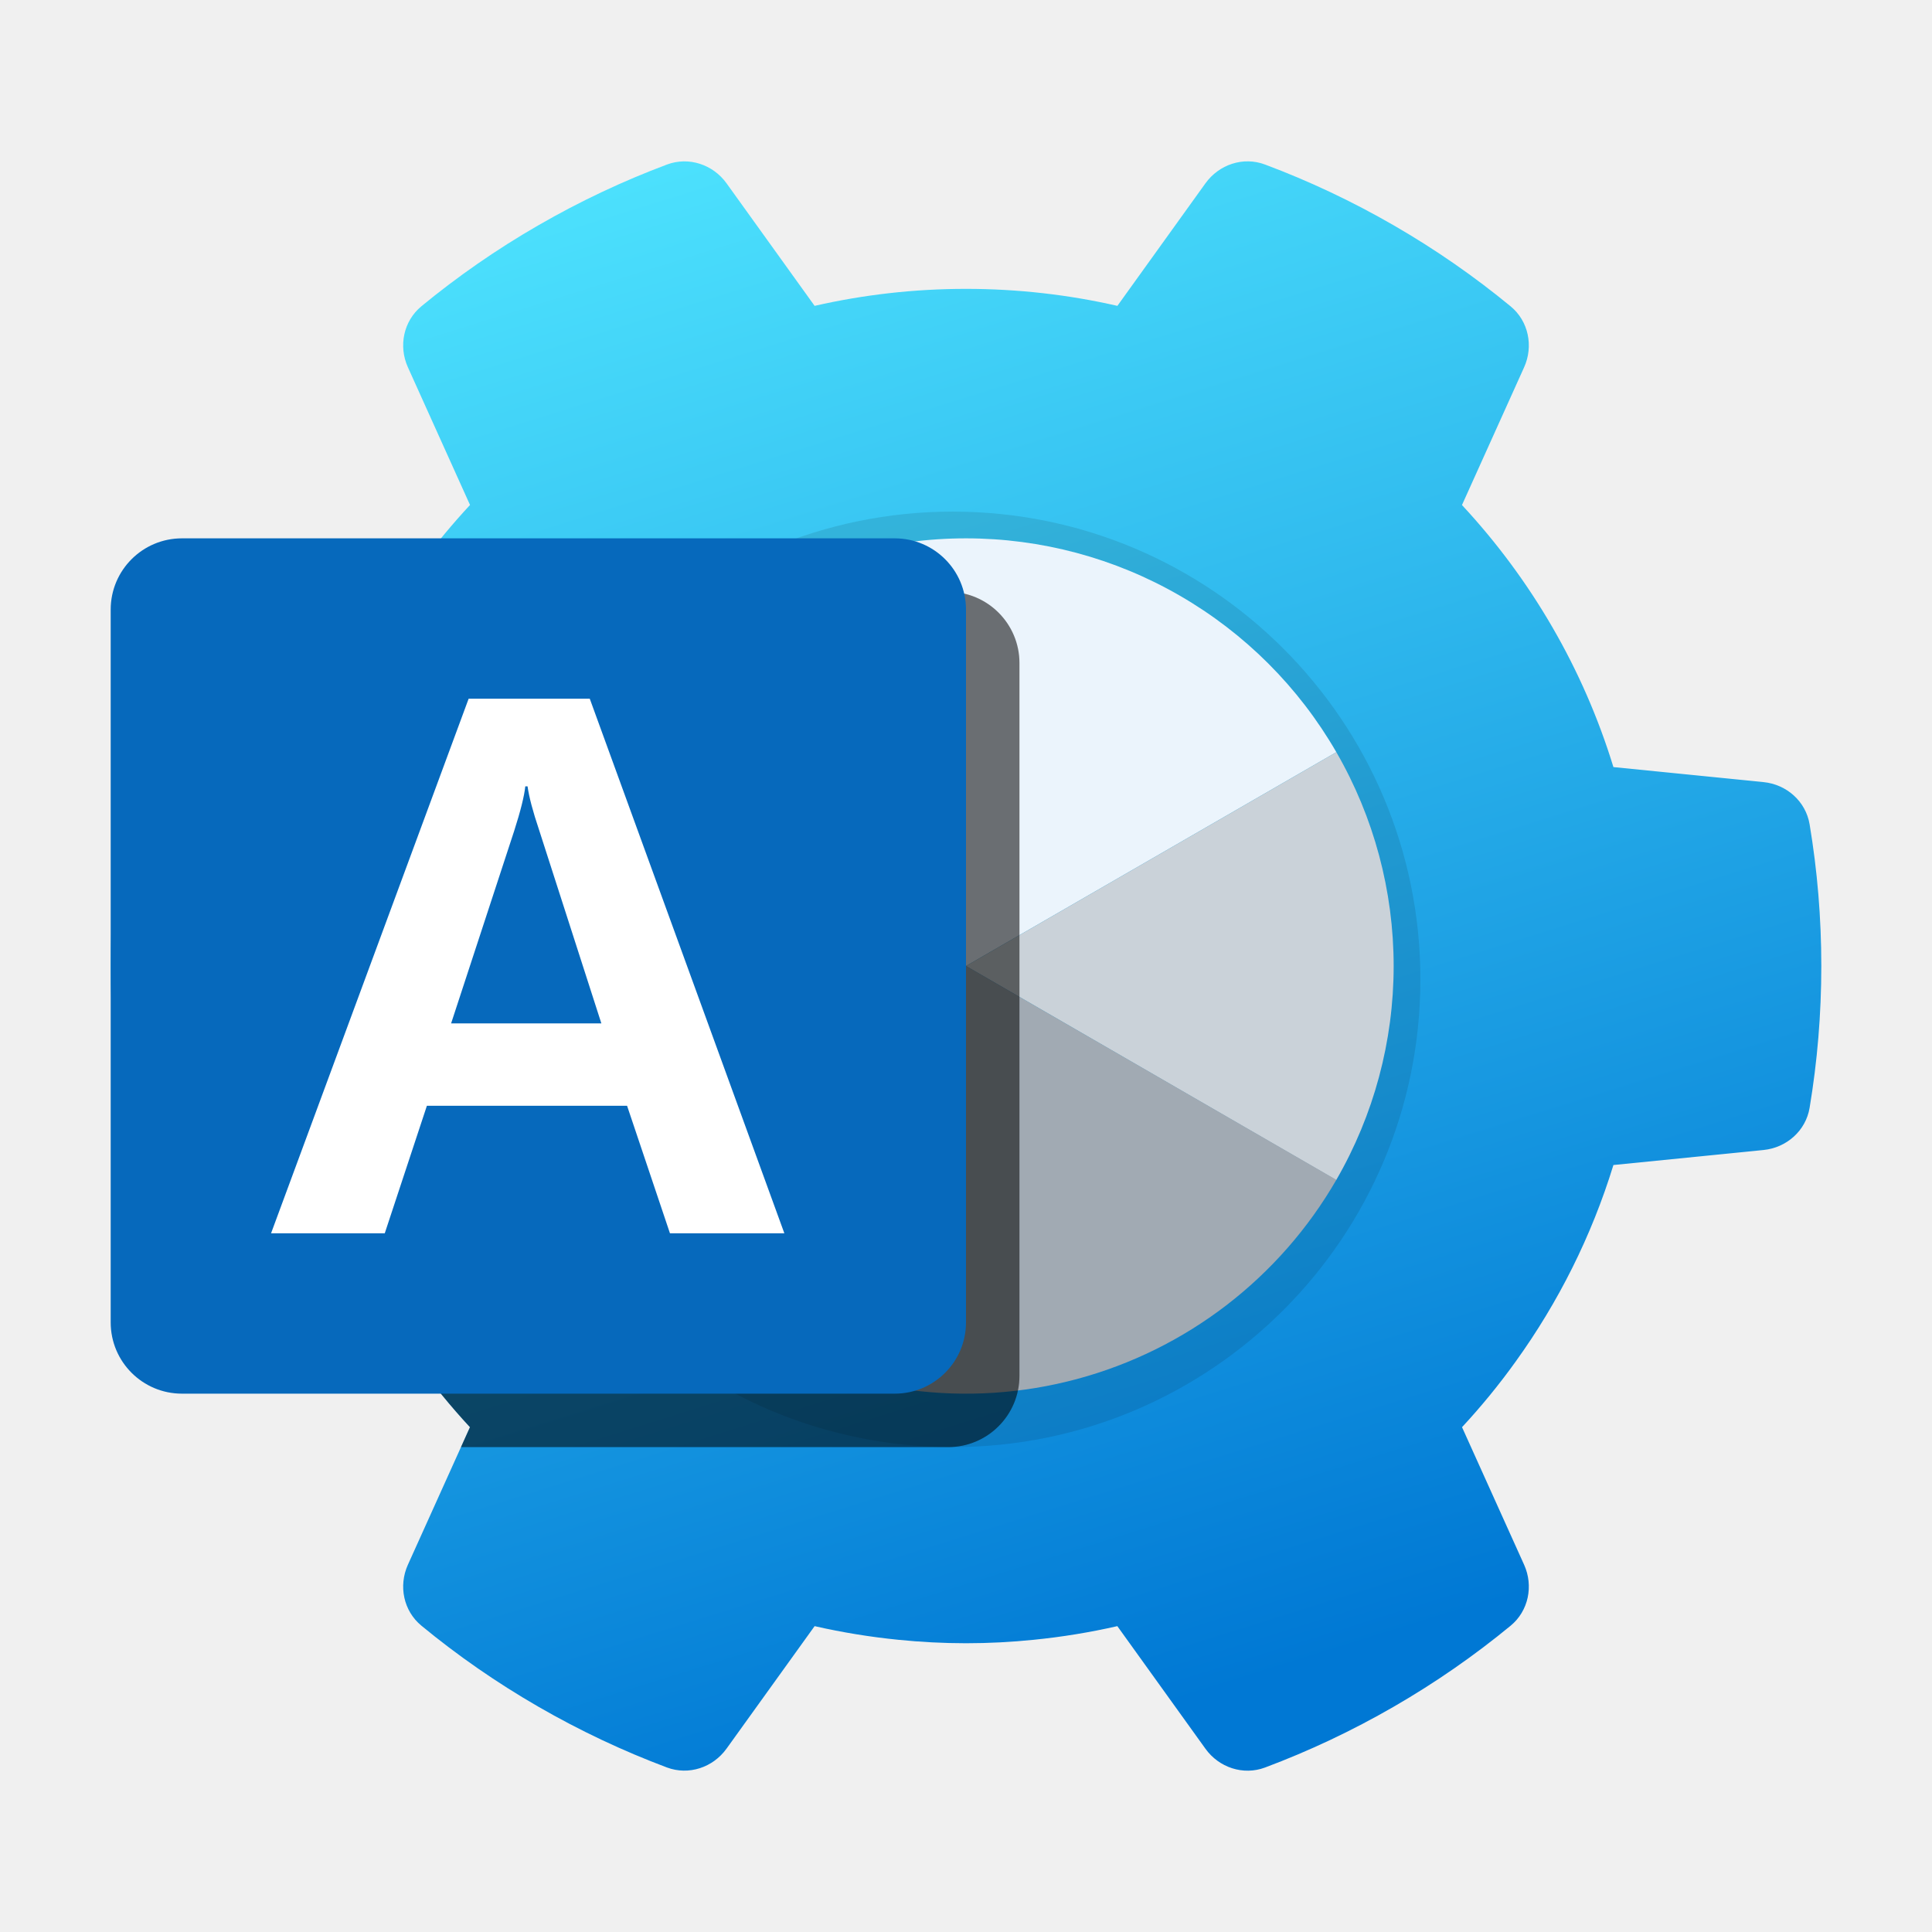
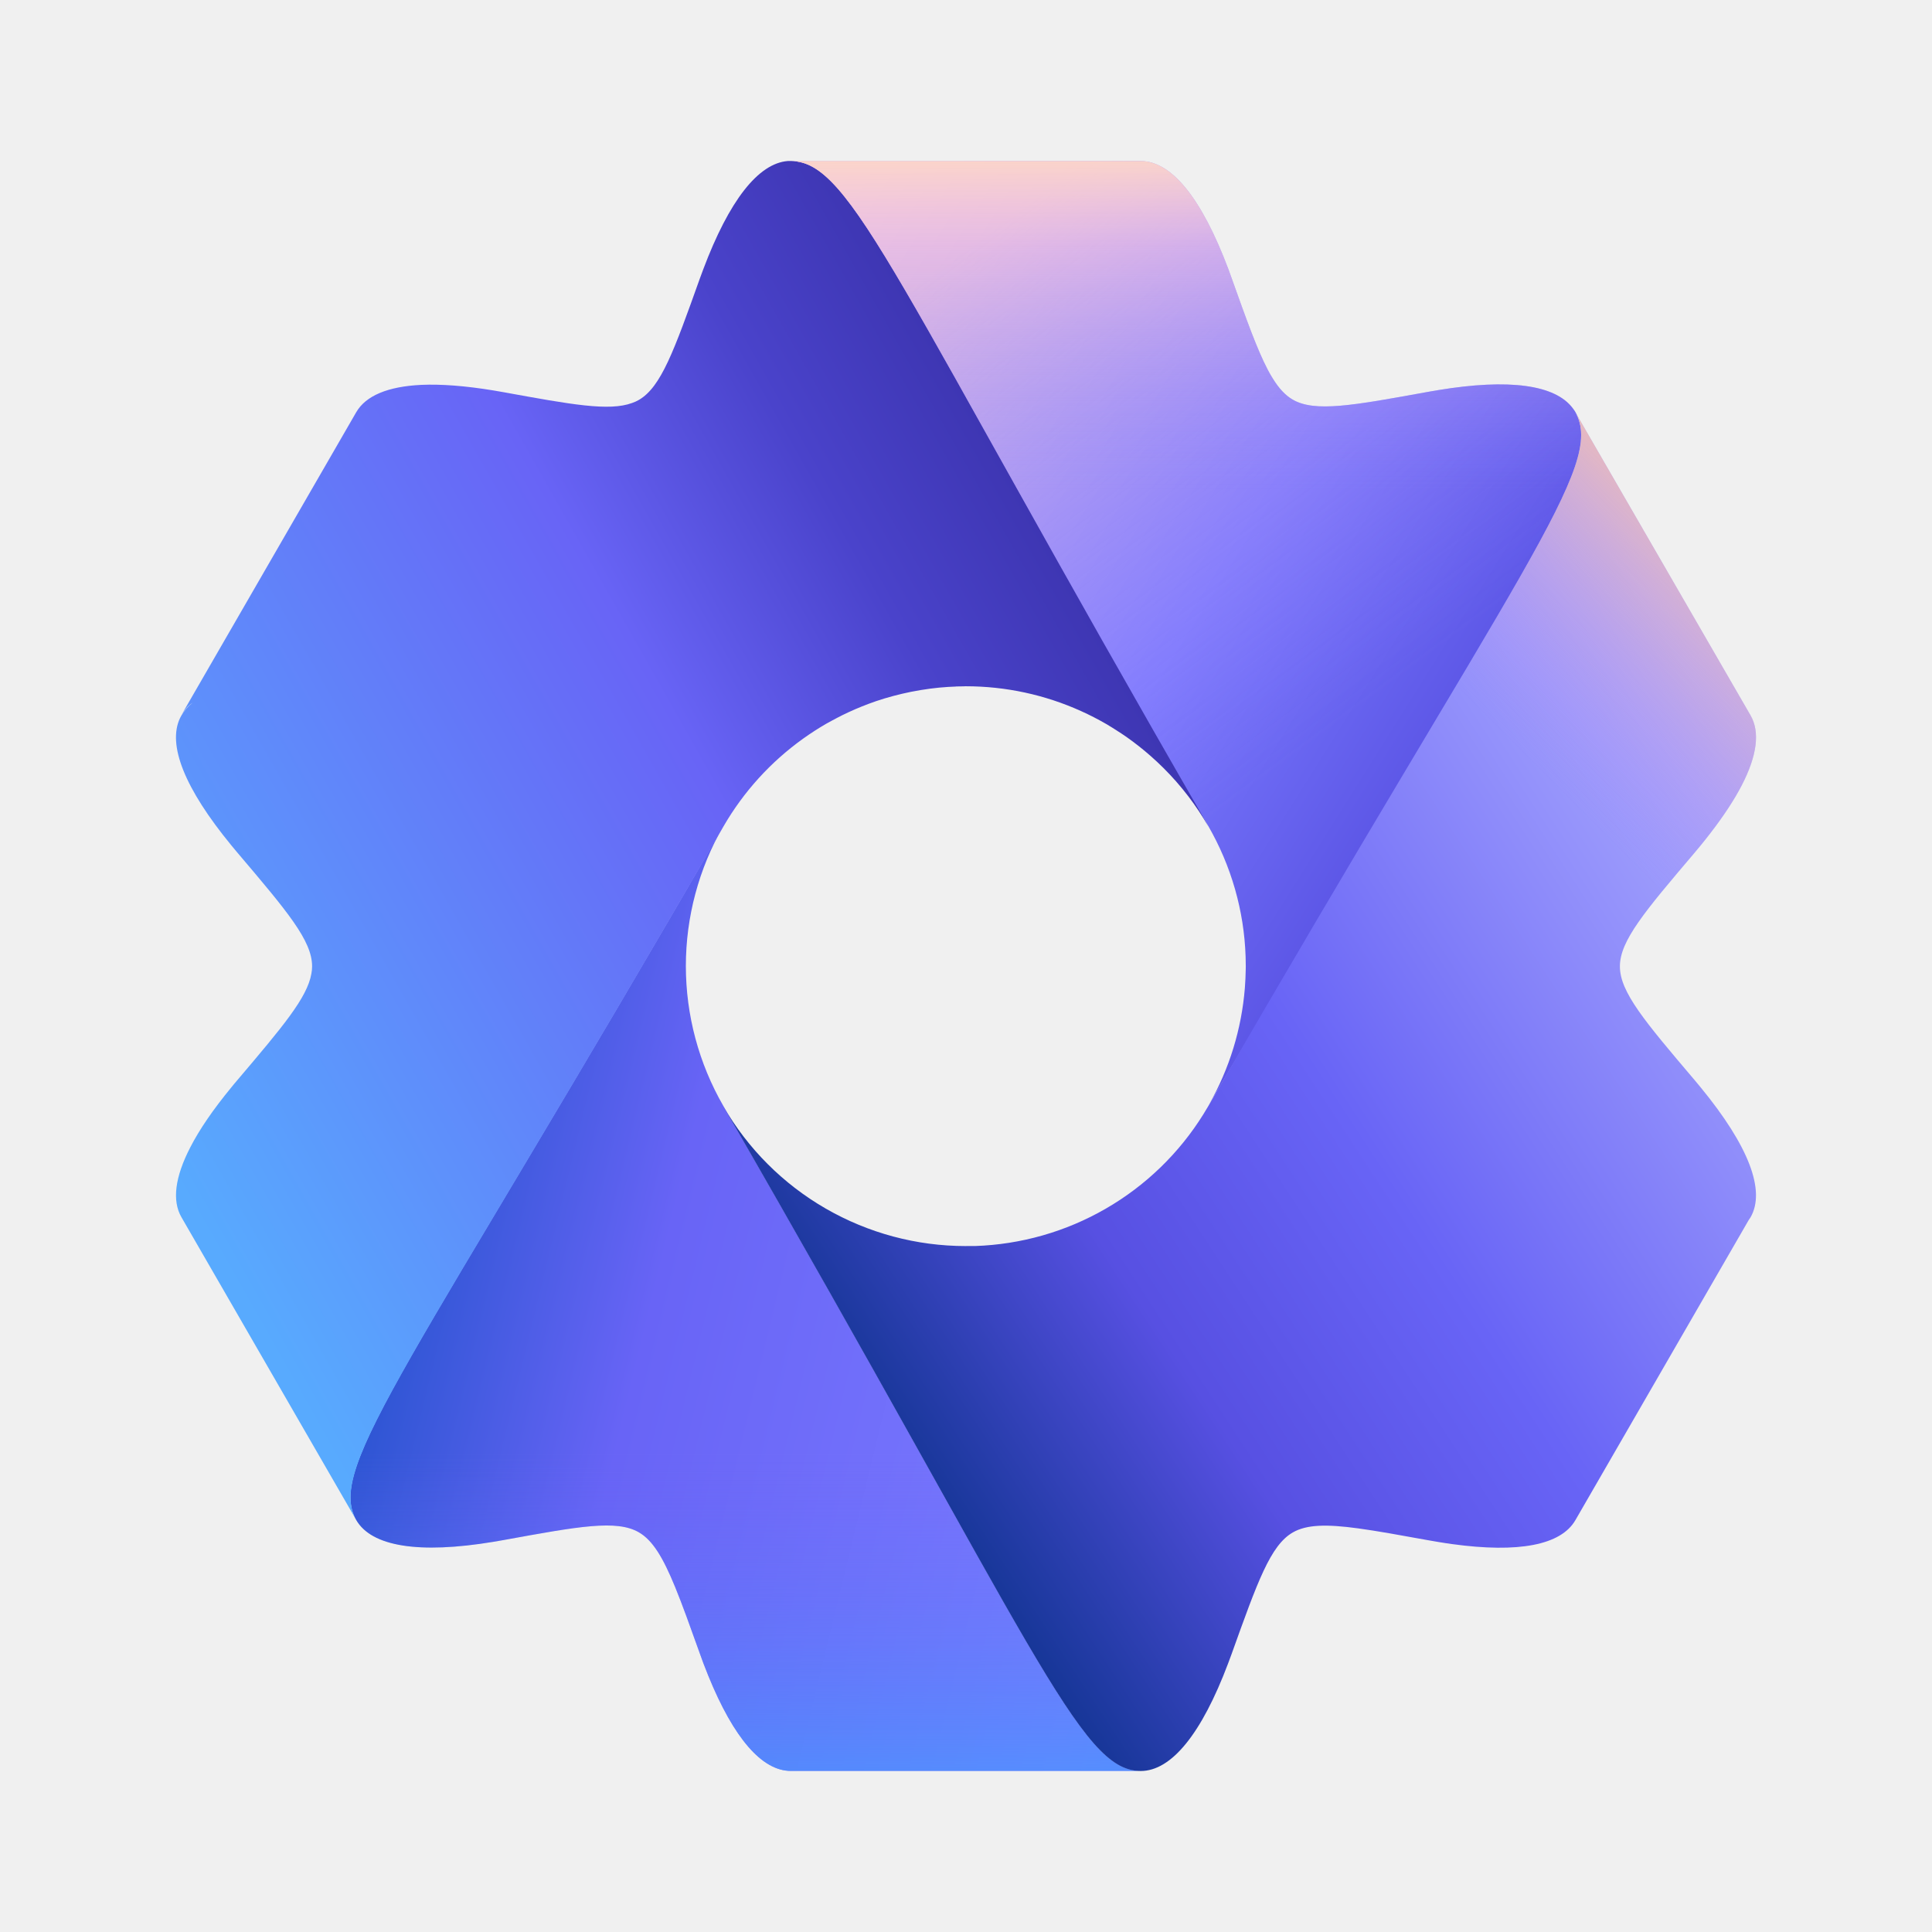
- <svg xmlns="http://www.w3.org/2000/svg" height="96" width="96" viewBox="0 0 96 96" fill="none" version="1.1" id="svg27">
-   <g id="g321" transform="matrix(2.65625,0,0,2.65625,5.5,5.500017)">
-     <path d="M 13.168,3.651 C 14.079,3.443 15.027,3.333 16,3.333 c 0.973,0 1.921,0.11 2.832,0.318 L 20.479,1.359 C 20.733,1.006 21.186,0.854 21.593,1.007 22.413,1.314 23.217,1.692 24,2.144 c 0.783,0.452 1.513,0.96 2.188,1.516 0.335,0.276 0.431,0.745 0.252,1.141 l -1.162,2.576 c 0.646,0.695 1.216,1.463 1.694,2.29 0.473,0.817 0.857,1.692 1.139,2.612 l 2.808,0.281 c 0.432,0.043 0.79,0.36 0.862,0.789 C 31.925,14.21 32,15.096 32,16 c 0,0.904 -0.075,1.79 -0.219,2.653 -0.071,0.428 -0.43,0.746 -0.862,0.789 l -2.808,0.281 c -0.409,1.331 -1.031,2.569 -1.826,3.673 -0.312,0.436 -0.649,0.846 -1.006,1.231 l 1.161,2.573 c 0.179,0.396 0.083,0.865 -0.252,1.141 -0.675,0.556 -1.405,1.064 -2.188,1.516 -0.783,0.452 -1.587,0.83 -2.407,1.137 -0.407,0.152 -0.861,7e-4 -1.114,-0.352 L 18.831,28.349 c -0.51,0.116 -1.031,0.202 -1.562,0.255 -0.421,0.043 -0.845,0.065 -1.27,0.065 -0.424,-4e-4 -0.848,-0.022 -1.268,-0.065 -0.531,-0.053 -1.053,-0.139 -1.563,-0.255 l -1.648,2.292 c -0.254,0.353 -0.707,0.504 -1.114,0.352 C 9.588,30.686 8.783,30.308 8,29.856 7.217,29.404 6.487,28.897 5.812,28.34 5.477,28.064 5.381,27.596 5.56,27.2 l 1.161,-2.573 C 6.365,24.243 6.03,23.834 5.718,23.4 4.921,22.294 4.298,21.055 3.889,19.722 L 1.081,19.441 C 0.648,19.398 0.29,19.081 0.219,18.653 0.075,17.79 0,16.904 0,16 0,15.096 0.075,14.21 0.219,13.347 0.29,12.919 0.648,12.602 1.081,12.559 L 3.889,12.278 C 4.457,10.428 5.437,8.758 6.722,7.376 L 5.56,4.8 C 5.381,4.404 5.477,3.936 5.812,3.659 6.487,3.103 7.217,2.595 8,2.144 8.783,1.692 9.588,1.314 10.407,1.007 c 0.407,-0.152 0.86,-7.1e-4 1.114,0.352 z" fill="url(#paint0_linear_20_275)" id="path2" style="fill:url(#paint0_linear_20_275)" />
-     <circle cx="15.75" cy="16.25" r="8.75" fill="#000000" fill-opacity="0.1" id="circle4" />
-     <path d="M 22.928,12 C 22.226,10.784 21.216,9.774 19.999,9.072 18.783,8.369 17.403,8 15.999,8 14.594,8 13.215,8.37 11.998,9.073 10.782,9.775 9.772,10.786 9.071,12.002 L 16,16 Z" fill="#ebf4fc" id="path6" />
-     <path d="m 22.928,12 c 0.703,1.217 1.072,2.598 1.072,4.003 -6e-4,1.405 -0.371,2.786 -1.075,4.002 L 16,16 Z" fill="#cad2d9" id="path8" />
-     <path d="m 22.928,20 c -0.525,0.91 -1.225,1.707 -2.058,2.347 -0.834,0.64 -1.785,1.109 -2.8,1.381 -1.015,0.272 -2.073,0.341 -3.115,0.204 C 13.914,23.794 12.91,23.453 12,22.928 11.09,22.403 10.293,21.704 9.653,20.87 9.014,20.037 8.544,19.085 8.273,18.071 8.001,17.056 7.931,15.997 8.068,14.956 8.206,13.914 8.547,12.91 9.072,12 Z" fill="#a1aab3" id="path10" />
-     <path opacity="0.5" d="M 6.553,25 6.721,24.627 C 6.365,24.243 6.03,23.834 5.718,23.4 5.46,23.042 5.22,22.67 5,22.285 V 10.333 C 5,9.597 5.597,9 6.333,9 h 9.334 C 16.403,9 17,9.597 17,10.333 V 23.667 C 17,24.403 16.403,25 15.667,25 Z" fill="#000000" id="path12" />
-     <path opacity="0.1" d="M 6.553,25 6.721,24.627 C 6.365,24.243 6.03,23.834 5.718,23.4 5.46,23.042 5.22,22.67 5,22.285 V 10.333 C 5,9.597 5.597,9 6.333,9 h 9.334 C 16.403,9 17,9.597 17,10.333 V 23.667 C 17,24.403 16.403,25 15.667,25 Z" fill="#000000" id="path14" />
-     <rect y="8" width="16" height="16" rx="1.333" fill="#0669bc" id="rect16" x="0" />
-     <path d="M 6.696,11 H 8.962 L 12.602,21 H 10.462 L 9.66,18.615 H 5.915 L 5.127,21 H 3 Z M 9.179,17.074 8.014,13.455 C 7.898,13.111 7.826,12.839 7.798,12.639 H 7.756 C 7.737,12.82 7.668,13.099 7.547,13.476 L 6.368,17.074 Z" fill="#ffffff" id="path18" />
+ <svg xmlns="http://www.w3.org/2000/svg" width="96" height="96" viewBox="0 0 24 24" fill="none" version="1.1" id="svg31">
+   <g clip-path="url(#clip0_4966_1780)" id="g8">
+     <path d="m 9.824,21.999 c -0.358,0 -0.709,-0.406 -1.024,-1.179 C 8.779,20.768 8.758,20.715 8.737,20.66 8.723,20.622 8.709,20.583 8.695,20.544 8.574,20.206 8.476,19.932 8.386,19.713 8.236,19.348 8.109,19.135 7.936,19.035 7.659,18.875 7.19,18.961 6.251,19.132 6.209,19.139 6.169,19.147 6.129,19.153 5.204,19.306 4.616,19.212 4.425,18.882 4.046,18.223 5.104,16.984 8.986,10.261 c -0.305,0.529 -0.466,1.129 -0.466,1.739 3e-5,0.61 0.161,1.21 0.466,1.739 3.883,6.725 4.425,8.26 5.185,8.26 z" fill="url(#paint0_linear_4966_1780)" id="path1" style="fill:url(#paint0_linear_4966_1780)" />
+     <path d="m 9.824,21.999 c -0.358,0 -0.709,-0.406 -1.024,-1.179 C 8.779,20.768 8.758,20.715 8.737,20.66 8.723,20.622 8.709,20.583 8.695,20.544 8.574,20.206 8.476,19.932 8.386,19.713 8.236,19.348 8.109,19.135 7.936,19.035 7.659,18.875 7.19,18.961 6.251,19.132 6.209,19.139 6.169,19.147 6.129,19.153 5.204,19.306 4.616,19.212 4.425,18.882 4.046,18.223 5.104,16.984 8.986,10.261 c -0.305,0.529 -0.466,1.129 -0.466,1.739 3e-5,0.61 0.161,1.21 0.466,1.739 3.883,6.725 4.425,8.26 5.185,8.26 z" fill="url(#paint1_linear_4966_1780)" fill-opacity="0.7" id="path2" style="fill:url(#paint1_linear_4966_1780)" />
+     <path d="M 9.824,2 C 10.584,2.001 11.5,3.5 15.009,10.264 14.935,10.136 14.853,10.012 14.764,9.895 14.715,9.83 14.663,9.768 14.609,9.706 14.51,9.594 14.404,9.488 14.291,9.389 14.197,9.306 14.097,9.228 13.994,9.155 13.952,9.126 13.91,9.098 13.867,9.071 13.847,9.058 13.827,9.046 13.807,9.033 13.784,9.019 13.761,9.005 13.737,8.991 13.638,8.934 13.537,8.882 13.433,8.835 12.983,8.631 12.494,8.525 11.997,8.525 c -0.044,0 -0.088,6.3e-4 -0.132,8.2e-4 0.045,2e-5 0.09,4e-4 0.135,4e-4 -0.148,10e-6 -0.296,0.009 -0.442,0.028 C 11.478,8.565 11.397,8.578 11.317,8.594 11.17,8.624 11.025,8.662 10.883,8.71 10.764,8.751 10.647,8.798 10.533,8.851 10.486,8.873 10.441,8.895 10.396,8.919 10.375,8.93 10.354,8.941 10.334,8.952 10.309,8.965 10.285,8.978 10.261,8.992 10.163,9.049 10.067,9.111 9.975,9.177 9.573,9.465 9.237,9.835 8.988,10.265 5.121,16.964 4.056,18.217 4.423,18.878 L 2.254,15.121 C 2.135,14.915 2.174,14.62 2.364,14.252 2.478,14.03 2.648,13.782 2.871,13.511 2.896,13.479 2.923,13.448 2.95,13.416 3.51,12.756 3.816,12.395 3.868,12.096 3.874,12.065 3.877,12.034 3.877,12.004 3.877,11.685 3.568,11.321 2.95,10.593 2.923,10.561 2.896,10.529 2.871,10.498 2.295,9.796 2.077,9.253 2.237,8.919 L 2.254,8.887 C 2.289,8.827 2.334,8.775 2.393,8.73 2.337,8.767 2.293,8.816 2.256,8.878 L 4.425,5.121 C 4.544,4.915 4.819,4.801 5.233,4.781 5.482,4.77 5.781,4.793 6.128,4.85 6.168,4.856 6.209,4.863 6.25,4.871 7.101,5.026 7.567,5.111 7.852,5.006 7.882,4.996 7.91,4.983 7.936,4.968 8.212,4.808 8.373,4.358 8.694,3.459 8.709,3.42 8.723,3.381 8.737,3.343 9.057,2.493 9.419,2.028 9.788,2 Z" fill="url(#paint2_linear_4966_1780)" id="path3" style="fill:url(#paint2_linear_4966_1780)" />
+     <path d="M 19.569,5.117 C 19.949,5.775 19,7 15.021,13.717 c 0.252,-0.443 0.402,-0.936 0.443,-1.442 0.006,-0.079 0.01,-0.159 0.011,-0.238 10e-5,-0.012 5e-4,-0.025 5e-4,-0.037 l -10e-5,-0.002 -0.002,-0.114 C 15.455,11.314 15.295,10.756 15.009,10.26 15.005,10.252 15,10.244 14.995,10.236 11.125,3.532 10.584,2.001 9.824,2.001 L 14.171,2.001 c 0.382,1e-5 0.756,0.462 1.087,1.339 0.014,0.038 0.028,0.077 0.042,0.116 0.185,0.518 0.317,0.886 0.448,1.136 0.021,0.041 0.043,0.078 0.065,0.113 0.076,0.122 0.154,0.206 0.245,0.259 0.277,0.16 0.746,0.074 1.686,-0.097 0.041,-0.007 0.082,-0.015 0.122,-0.021 0.88,-0.145 1.454,-0.067 1.672,0.226 0.011,0.015 0.022,0.029 0.031,0.045 z" fill="url(#paint3_linear_4966_1780)" id="path4" style="fill:url(#paint3_linear_4966_1780)" />
+     <path d="M 19.569,5.117 C 19.949,5.775 19,7 15.021,13.717 c 0.252,-0.443 0.402,-0.936 0.443,-1.442 0.006,-0.079 0.01,-0.159 0.011,-0.238 10e-5,-0.012 5e-4,-0.025 5e-4,-0.037 l -10e-5,-0.002 -0.002,-0.114 C 15.455,11.314 15.295,10.756 15.009,10.26 15.005,10.252 15,10.244 14.995,10.236 11.125,3.532 10.584,2.001 9.824,2.001 L 14.171,2.001 c 0.382,1e-5 0.756,0.462 1.087,1.339 0.014,0.038 0.028,0.077 0.042,0.116 0.185,0.518 0.317,0.886 0.448,1.136 0.021,0.041 0.043,0.078 0.065,0.113 0.076,0.122 0.154,0.206 0.245,0.259 0.277,0.16 0.746,0.074 1.686,-0.097 0.041,-0.007 0.082,-0.015 0.122,-0.021 0.88,-0.145 1.454,-0.067 1.672,0.226 0.011,0.015 0.022,0.029 0.031,0.045 z" fill="url(#paint4_linear_4966_1780)" fill-opacity="0.5" id="path5" style="fill:url(#paint4_linear_4966_1780)" />
+     <path d="M 19.569,5.117 C 19.949,5.775 19,7 15.021,13.717 c 0.252,-0.443 0.402,-0.936 0.443,-1.442 0.006,-0.079 0.01,-0.159 0.011,-0.238 10e-5,-0.012 5e-4,-0.025 5e-4,-0.037 l -10e-5,-0.002 -0.002,-0.114 C 15.455,11.314 15.295,10.756 15.009,10.26 15.005,10.252 15,10.244 14.995,10.236 11.125,3.532 10.584,2.001 9.824,2.001 L 14.171,2.001 c 0.382,1e-5 0.756,0.462 1.087,1.339 0.014,0.038 0.028,0.077 0.042,0.116 0.185,0.518 0.317,0.886 0.448,1.136 0.021,0.041 0.043,0.078 0.065,0.113 0.076,0.122 0.154,0.206 0.245,0.259 0.277,0.16 0.746,0.074 1.686,-0.097 0.041,-0.007 0.082,-0.015 0.122,-0.021 0.88,-0.145 1.454,-0.067 1.672,0.226 0.011,0.015 0.022,0.029 0.031,0.045 z" fill="url(#paint5_linear_4966_1780)" id="path6" style="fill:url(#paint5_linear_4966_1780)" />
+     <path d="m 21.746,8.887 c 0.119,0.206 0.081,0.501 -0.11,0.87 -0.093,0.179 -0.222,0.376 -0.386,0.589 -0.038,0.05 -0.079,0.101 -0.121,0.153 -0.026,0.031 -0.052,0.063 -0.079,0.095 -0.618,0.728 -0.927,1.092 -0.927,1.411 0,0.319 0.309,0.683 0.927,1.411 0.027,0.032 0.054,0.064 0.079,0.095 0.595,0.725 0.807,1.28 0.617,1.611 -0.007,0.012 -0.015,0.023 -0.023,0.034 L 19.57,18.884 c -0.179,0.31 -0.706,0.411 -1.533,0.297 -0.055,-0.008 -0.112,-0.016 -0.17,-0.026 -0.04,-0.007 -0.081,-0.014 -0.122,-0.021 -0.353,-0.064 -0.639,-0.116 -0.874,-0.148 -0.391,-0.053 -0.639,-0.049 -0.812,0.051 -0.277,0.16 -0.437,0.61 -0.759,1.508 -0.014,0.039 -0.028,0.078 -0.043,0.116 -0.33,0.877 -0.705,1.339 -1.087,1.339 -0.76,-9e-4 -1.304,-1.536 -5.186,-8.26 0.305,0.529 0.744,0.968 1.273,1.273 0.529,0.305 1.128,0.466 1.739,0.466 0.004,0 0.008,-4e-4 0.011,-4e-4 h 0.105 c 0.571,-0.019 1.129,-0.178 1.624,-0.464 0.496,-0.286 0.913,-0.69 1.214,-1.175 l 0.059,-0.098 c 3.882,-6.725 4.941,-7.962 4.56,-8.621 z" fill="url(#paint6_linear_4966_1780)" id="path7" style="fill:url(#paint6_linear_4966_1780)" />
+     <path d="m 21.746,8.887 c 0.119,0.206 0.081,0.501 -0.11,0.87 -0.093,0.179 -0.222,0.376 -0.386,0.589 -0.038,0.05 -0.079,0.101 -0.121,0.153 -0.026,0.031 -0.052,0.063 -0.079,0.095 -0.618,0.728 -0.927,1.092 -0.927,1.411 0,0.319 0.309,0.683 0.927,1.411 0.027,0.032 0.054,0.064 0.079,0.095 0.595,0.725 0.807,1.28 0.617,1.611 -0.007,0.012 -0.015,0.023 -0.023,0.034 L 19.57,18.884 c -0.179,0.31 -0.706,0.411 -1.533,0.297 -0.055,-0.008 -0.112,-0.016 -0.17,-0.026 -0.04,-0.007 -0.081,-0.014 -0.122,-0.021 -0.353,-0.064 -0.639,-0.116 -0.874,-0.148 -0.391,-0.053 -0.639,-0.049 -0.812,0.051 -0.277,0.16 -0.437,0.61 -0.759,1.508 -0.014,0.039 -0.028,0.078 -0.043,0.116 -0.33,0.877 -0.705,1.339 -1.087,1.339 -0.76,-9e-4 -1.304,-1.536 -5.186,-8.26 0.305,0.529 0.744,0.968 1.273,1.273 0.529,0.305 1.128,0.466 1.739,0.466 0.004,0 0.008,-4e-4 0.011,-4e-4 h 0.105 c 0.571,-0.019 1.129,-0.178 1.624,-0.464 0.496,-0.286 0.913,-0.69 1.214,-1.175 l 0.059,-0.098 c 3.882,-6.725 4.941,-7.962 4.56,-8.621 z" fill="url(#paint7_linear_4966_1780)" id="path8" style="fill:url(#paint7_linear_4966_1780)" />
  </g>
-   <defs id="defs25">
-     <linearGradient id="paint0_linear_20_275" x1="5.375" y1="0.948" x2="14.887" y2="31.4" gradientUnits="userSpaceOnUse">
-       <stop stop-color="#50E6FF" id="stop20" />
-       <stop offset="1" stop-color="#0078D4" id="stop22" />
+   <defs id="defs31">
+     <linearGradient id="paint0_linear_4966_1780" x1="4.292" y1="15.542" x2="19.291" y2="19.188" gradientUnits="userSpaceOnUse">
+       <stop stop-color="#2052CB" id="stop8" />
+       <stop offset="0.25" stop-color="#6864F6" id="stop9" />
+       <stop offset="0.653" stop-color="#7B7BFF" id="stop10" />
+       <stop offset="1" stop-color="#4894FE" id="stop11" />
    </linearGradient>
+     <linearGradient id="paint1_linear_4966_1780" x1="11.688" y1="22" x2="11.688" y2="18.042" gradientUnits="userSpaceOnUse">
+       <stop stop-color="#4894FE" id="stop12" />
+       <stop offset="1" stop-color="#6864F6" stop-opacity="0" id="stop13" />
+     </linearGradient>
+     <linearGradient id="paint2_linear_4966_1780" x1="1.675" y1="13.743" x2="13.413" y2="7.114" gradientUnits="userSpaceOnUse">
+       <stop stop-color="#58AAFE" id="stop14" />
+       <stop offset="0.609" stop-color="#6864F6" id="stop15" />
+       <stop offset="0.831" stop-color="#4A43CB" id="stop16" />
+       <stop offset="1" stop-color="#3D35B1" id="stop17" />
+     </linearGradient>
+     <linearGradient id="paint3_linear_4966_1780" x1="10.47" y1="1.348" x2="19.824" y2="7.223" gradientUnits="userSpaceOnUse">
+       <stop stop-color="#BABAFF" id="stop18" />
+       <stop offset="0.638" stop-color="#7B7BFF" id="stop19" />
+       <stop offset="1" stop-color="#5750E2" id="stop20" />
+     </linearGradient>
+     <linearGradient id="paint4_linear_4966_1780" x1="17.937" y1="8.042" x2="13.458" y2="2" gradientUnits="userSpaceOnUse">
+       <stop stop-color="#AC80FF" stop-opacity="0" id="stop21" />
+       <stop offset="1" stop-color="#FFBAC7" id="stop22" />
+     </linearGradient>
+     <linearGradient id="paint5_linear_4966_1780" x1="16.778" y1="6.09" x2="16.778" y2="1.792" gradientUnits="userSpaceOnUse">
+       <stop stop-color="#8F8FFF" stop-opacity="0" id="stop23" />
+       <stop offset="0.7" stop-color="#FECBE6" stop-opacity="0.4" id="stop24" />
+       <stop offset="1" stop-color="#FFDAC2" id="stop25" />
+     </linearGradient>
+     <linearGradient id="paint6_linear_4966_1780" x1="24.292" y1="11.062" x2="11.89" y2="19.175" gradientUnits="userSpaceOnUse">
+       <stop stop-color="#BABAFF" id="stop26" />
+       <stop offset="0.533" stop-color="#6864F6" id="stop27" />
+       <stop offset="0.76" stop-color="#5750E2" id="stop28" />
+       <stop offset="1" stop-color="#163697" id="stop29" />
+     </linearGradient>
+     <linearGradient id="paint7_linear_4966_1780" x1="14.708" y1="13.458" x2="21.792" y2="6.375" gradientUnits="userSpaceOnUse">
+       <stop offset="0.587" stop-color="#AC80FF" stop-opacity="0" id="stop30" />
+       <stop offset="1" stop-color="#FFC7A3" id="stop31" />
+     </linearGradient>
+     <clipPath id="clip0_4966_1780">
+       <rect width="24" height="24" fill="#ffffff" id="rect31" x="0" y="0" />
+     </clipPath>
  </defs>
</svg>
